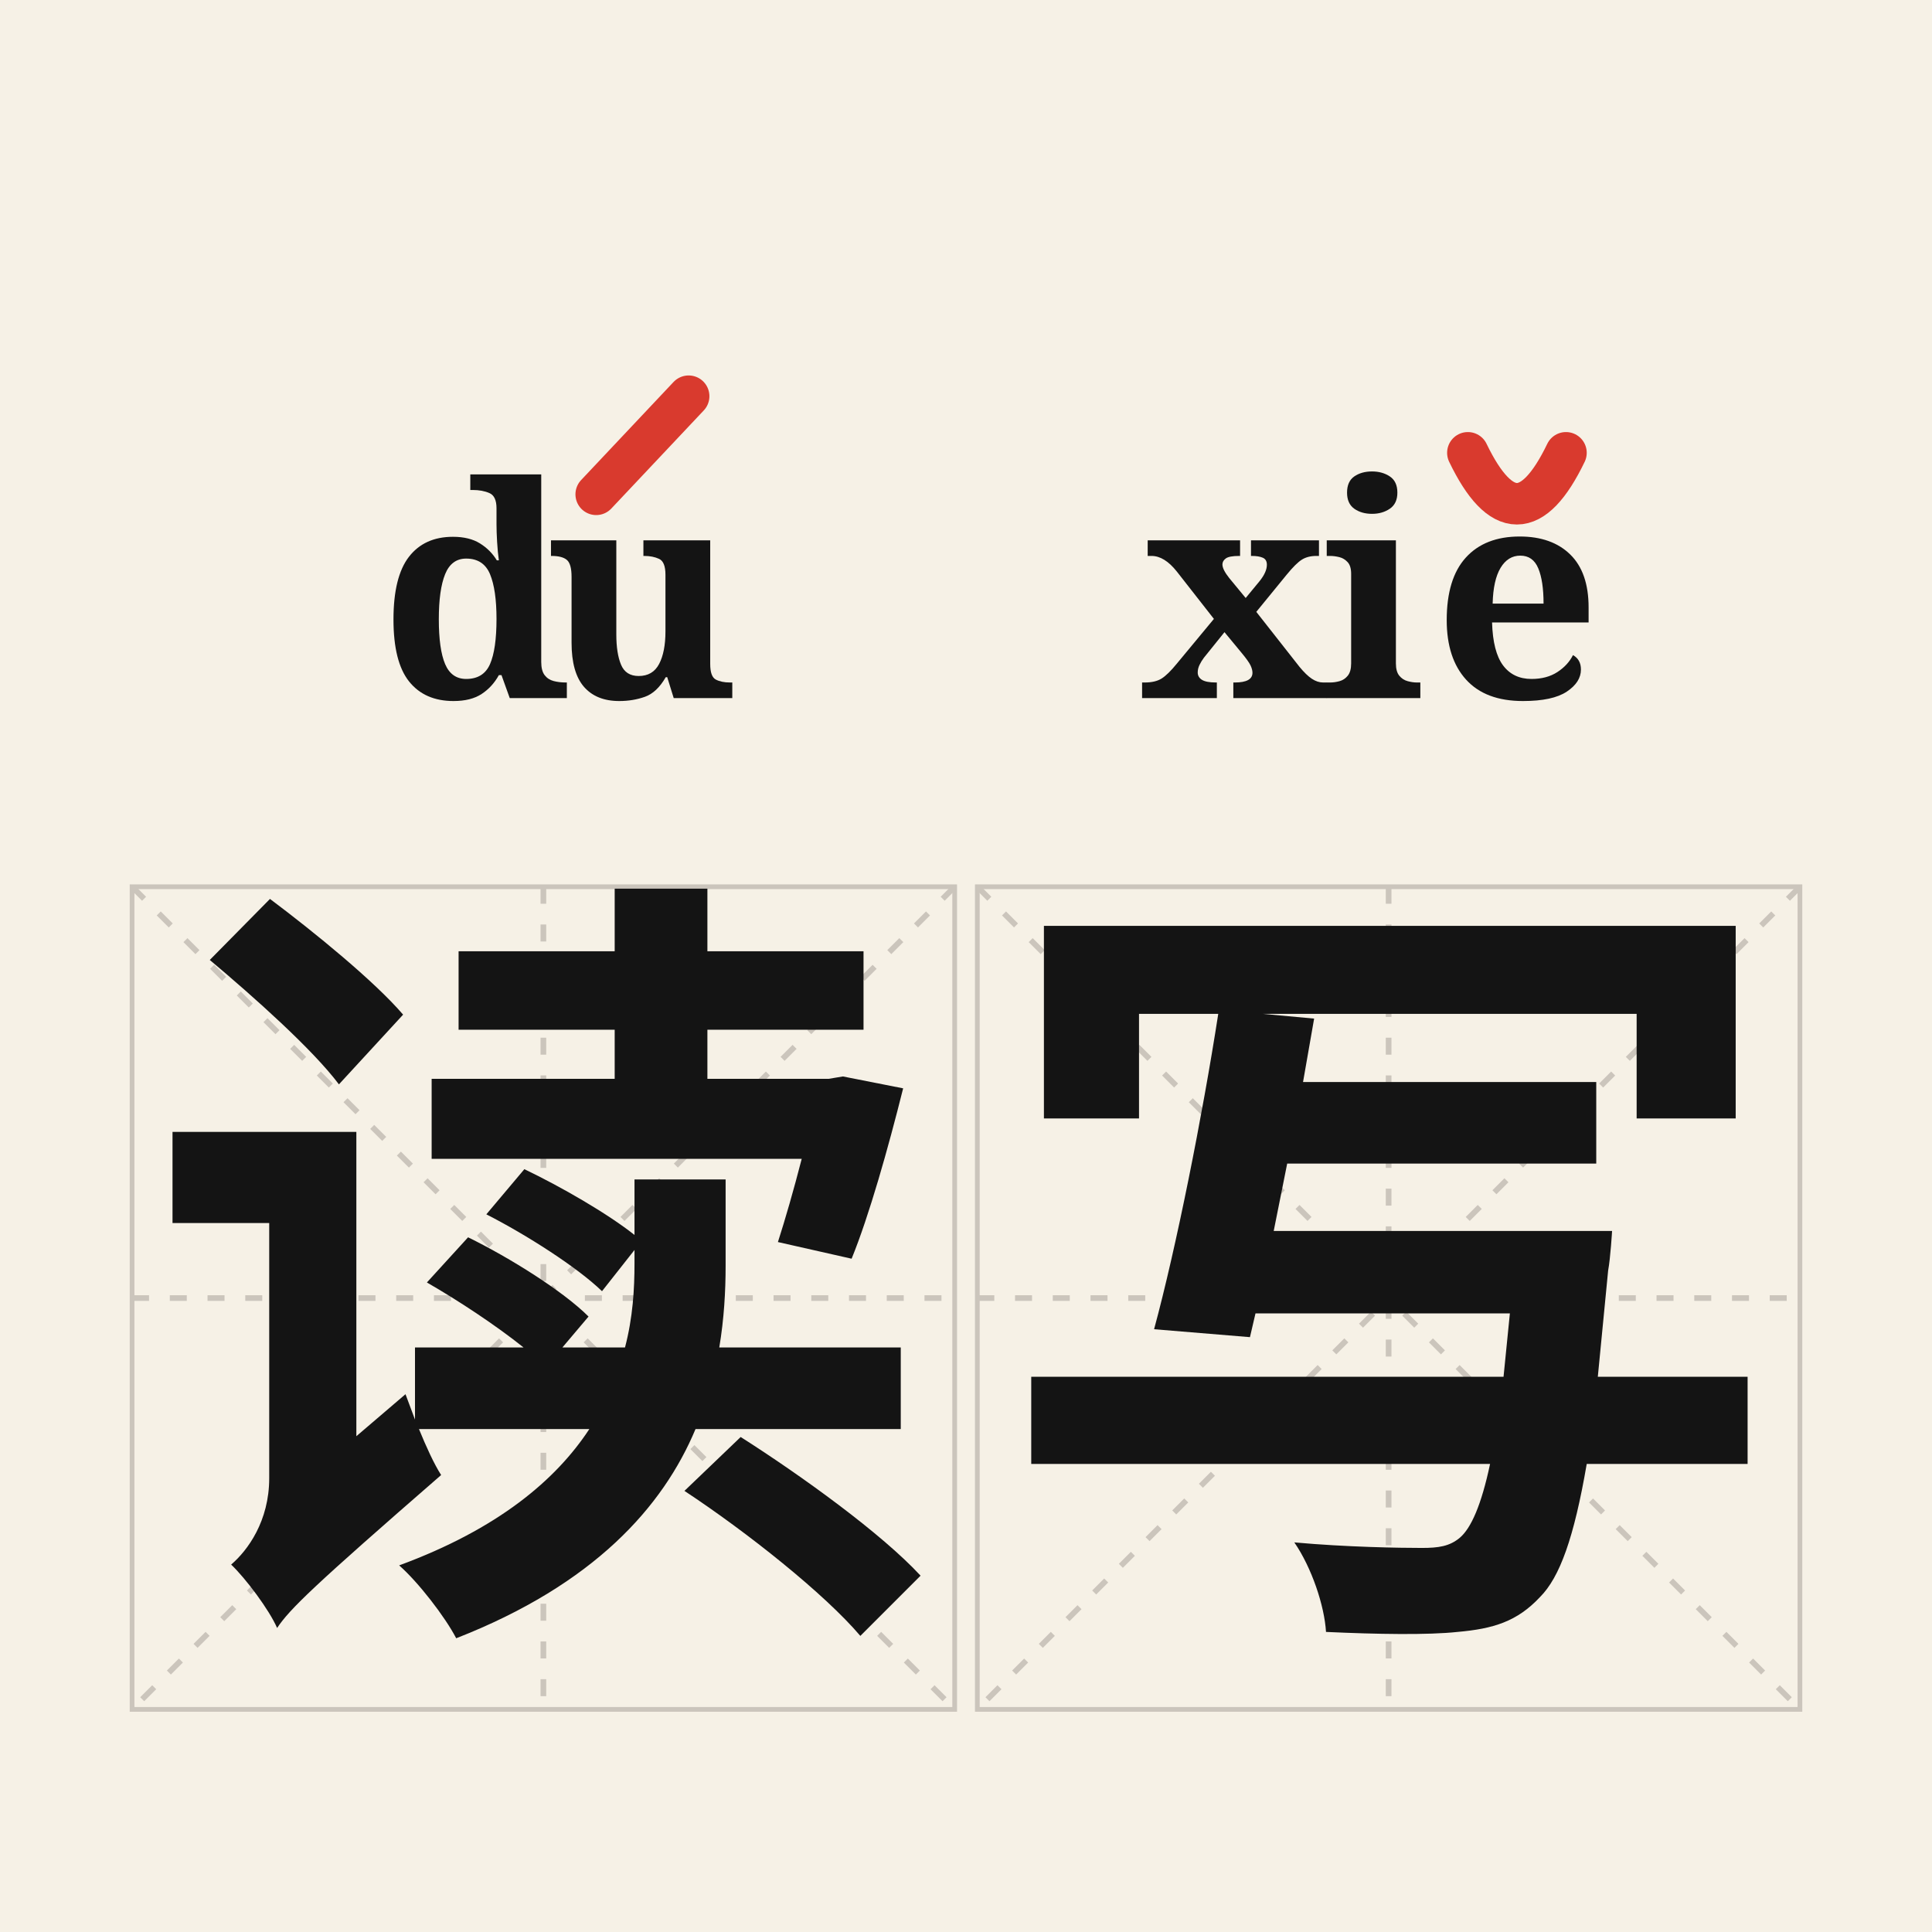
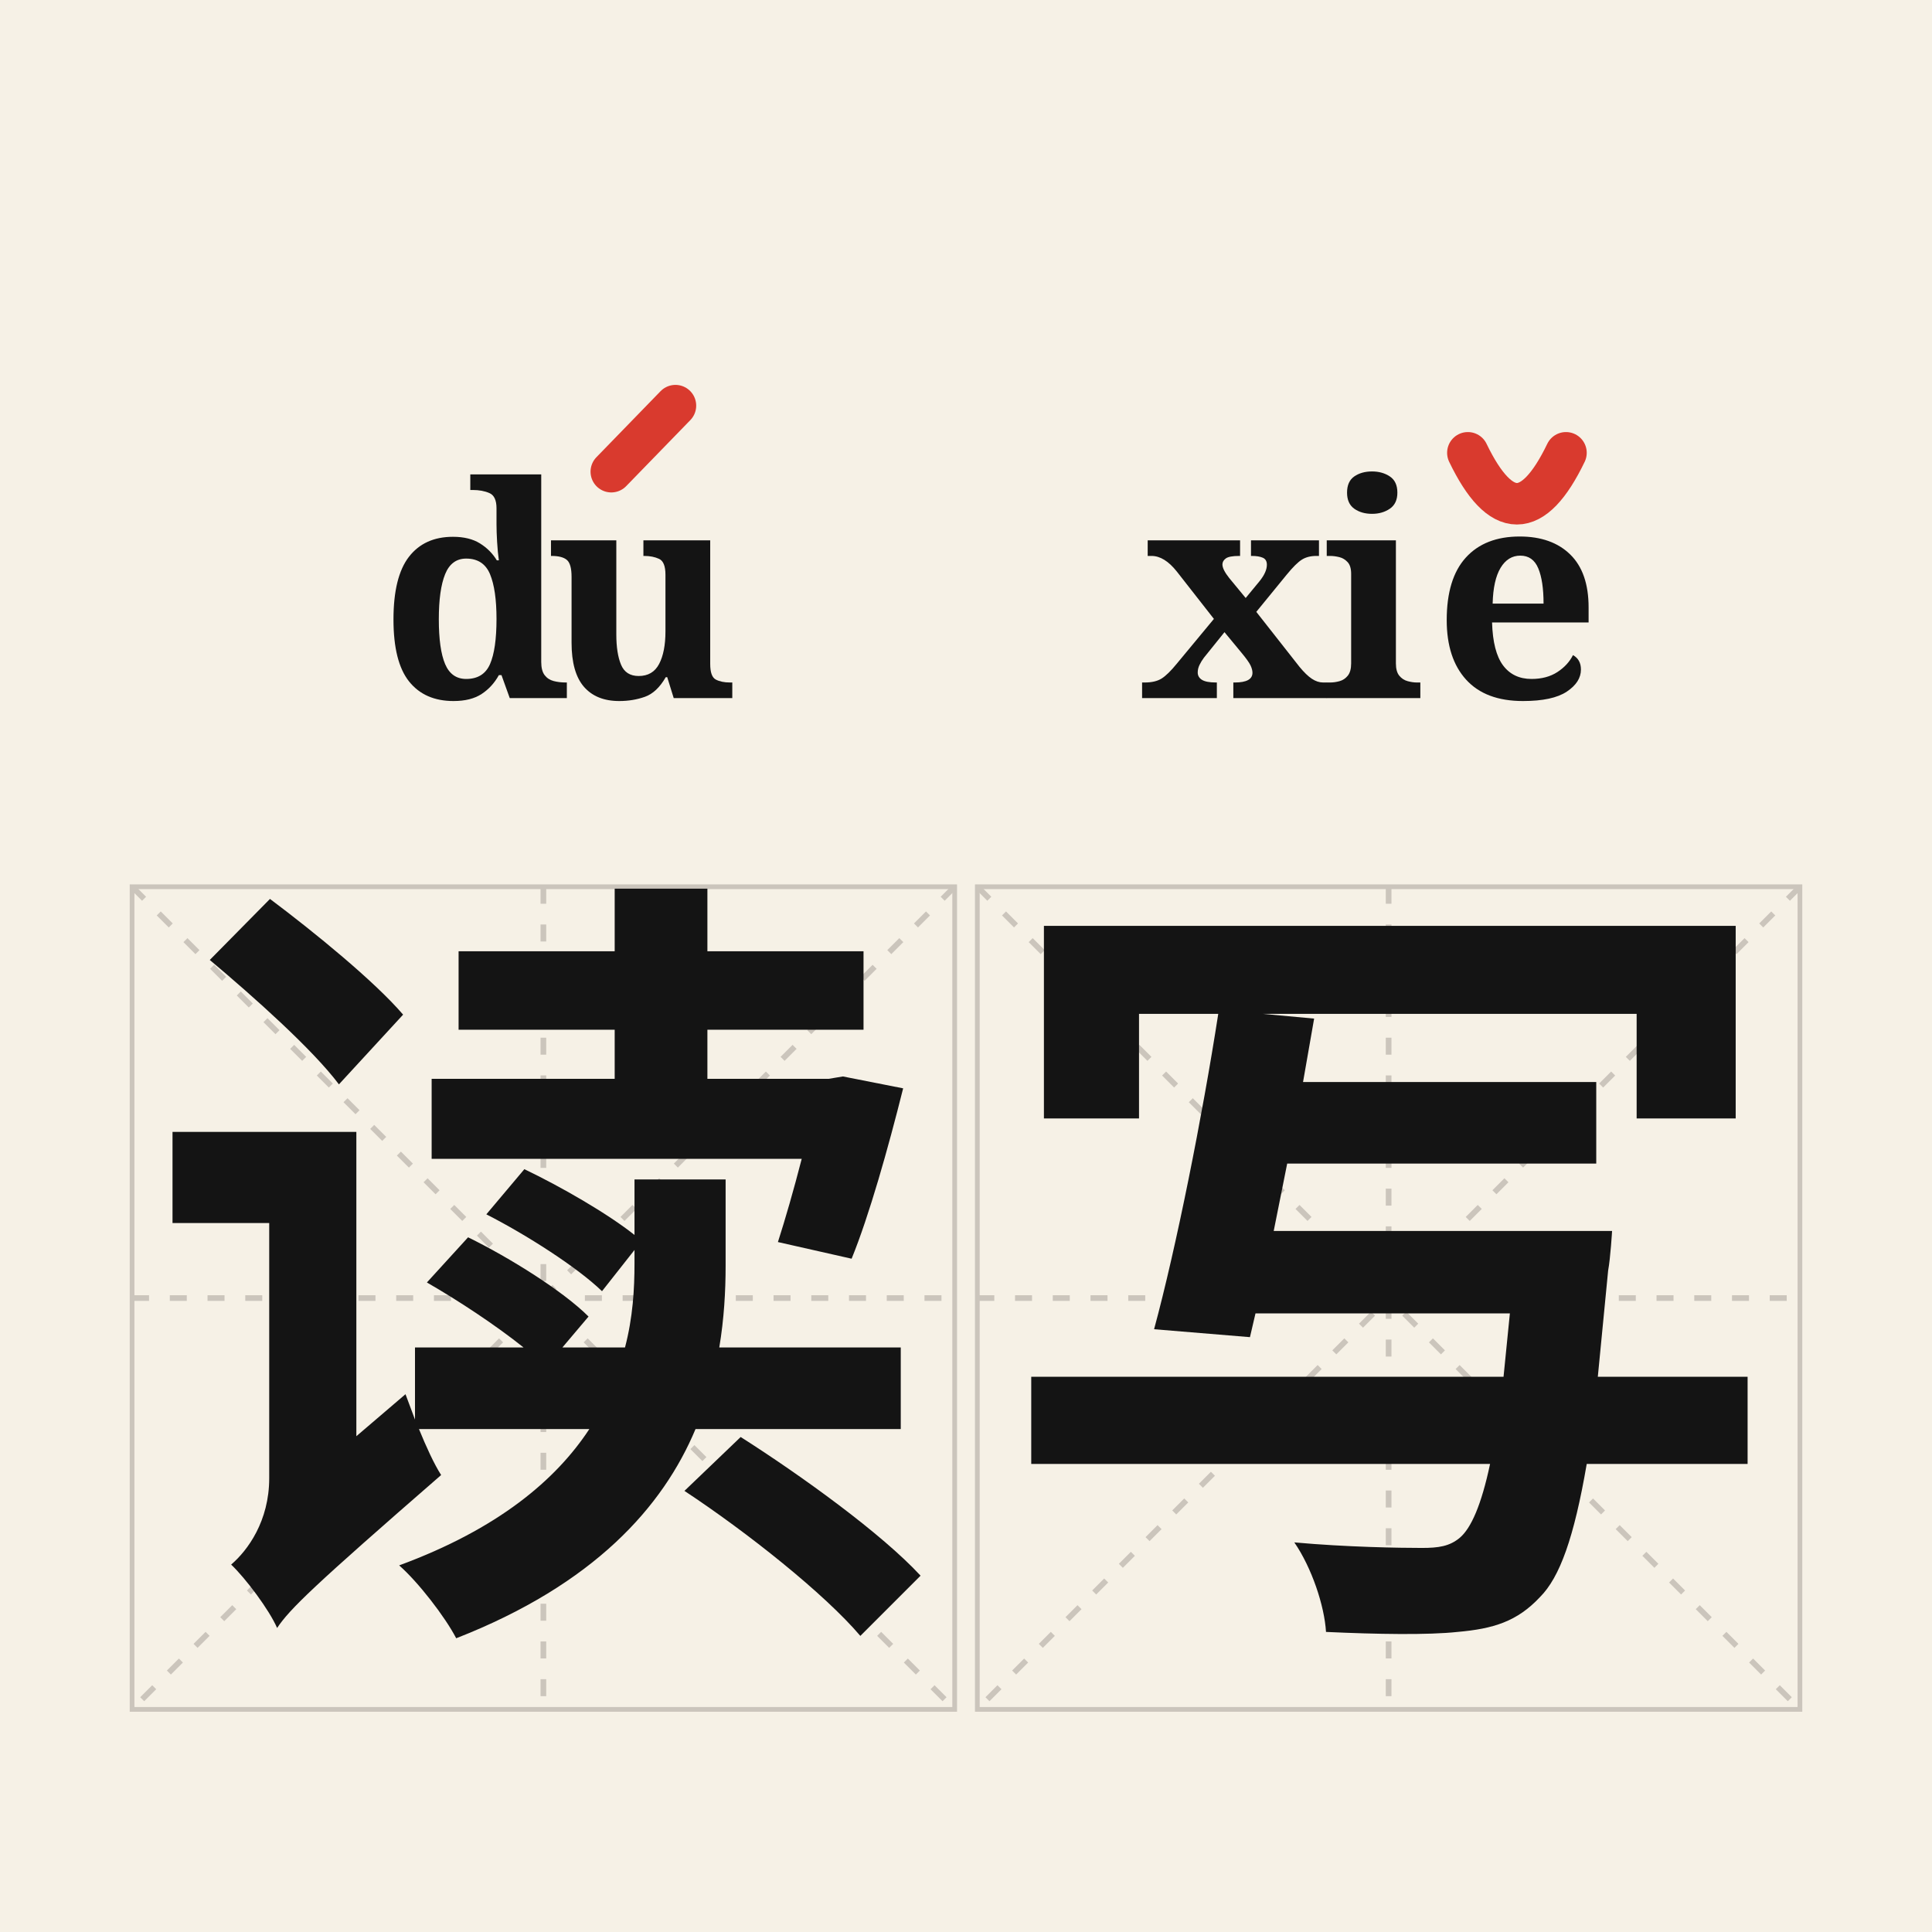
<svg xmlns="http://www.w3.org/2000/svg" viewBox="0 0 1024 1024" width="1024" height="1024">
  <defs>
    <style>
      .pinyin { font-family: serif; font-size: 156px; font-weight: 600; fill: #141414; }
      .hanzi { font-family: serif; font-size: 420px; font-weight: 800; fill: #141414; }
    </style>
  </defs>
  <rect x="0" y="0" width="1024" height="1024" fill="#F6F1E6" />
  <text class="pinyin" x="252" y="370" text-anchor="middle">d</text>
  <text class="pinyin" x="340" y="370" text-anchor="middle">u</text>
-   <line x1="316" y1="262" x2="365" y2="210" stroke="#D93A2E" stroke-width="22" stroke-linecap="round" />
+   <line x1="324" y1="250" x2="358" y2="215" stroke="#D93A2E" stroke-width="22" stroke-linecap="round" />
  <g stroke="#A8A099" stroke-width="3" stroke-dasharray="9 11" opacity="0.55">
    <rect x="70" y="470" width="436" height="436" fill="none" stroke="#A8A099" stroke-width="2.5" stroke-dasharray="0" />
    <line x1="288" y1="470" x2="288" y2="906" />
    <line x1="70" y1="688" x2="506" y2="688" />
    <line x1="70" y1="470" x2="506" y2="906" />
    <line x1="506" y1="470" x2="70" y2="906" />
  </g>
  <text class="hanzi" x="288" y="828" text-anchor="middle">读</text>
  <text class="pinyin" x="654" y="370" text-anchor="middle">x</text>
  <text class="pinyin" x="728" y="370" text-anchor="middle">i</text>
  <text class="pinyin" x="804" y="370" text-anchor="middle">e</text>
  <path d="M 778 240 Q 804 294 830 240" fill="none" stroke="#D93A2E" stroke-width="22" stroke-linecap="round" />
  <g stroke="#A8A099" stroke-width="3" stroke-dasharray="9 11" opacity="0.55">
    <rect x="518" y="470" width="436" height="436" fill="none" stroke="#A8A099" stroke-width="2.5" stroke-dasharray="0" />
    <line x1="736" y1="470" x2="736" y2="906" />
    <line x1="518" y1="688" x2="954" y2="688" />
    <line x1="518" y1="470" x2="954" y2="906" />
    <line x1="954" y1="470" x2="518" y2="906" />
  </g>
  <text class="hanzi" x="736" y="828" text-anchor="middle">写</text>
</svg>
